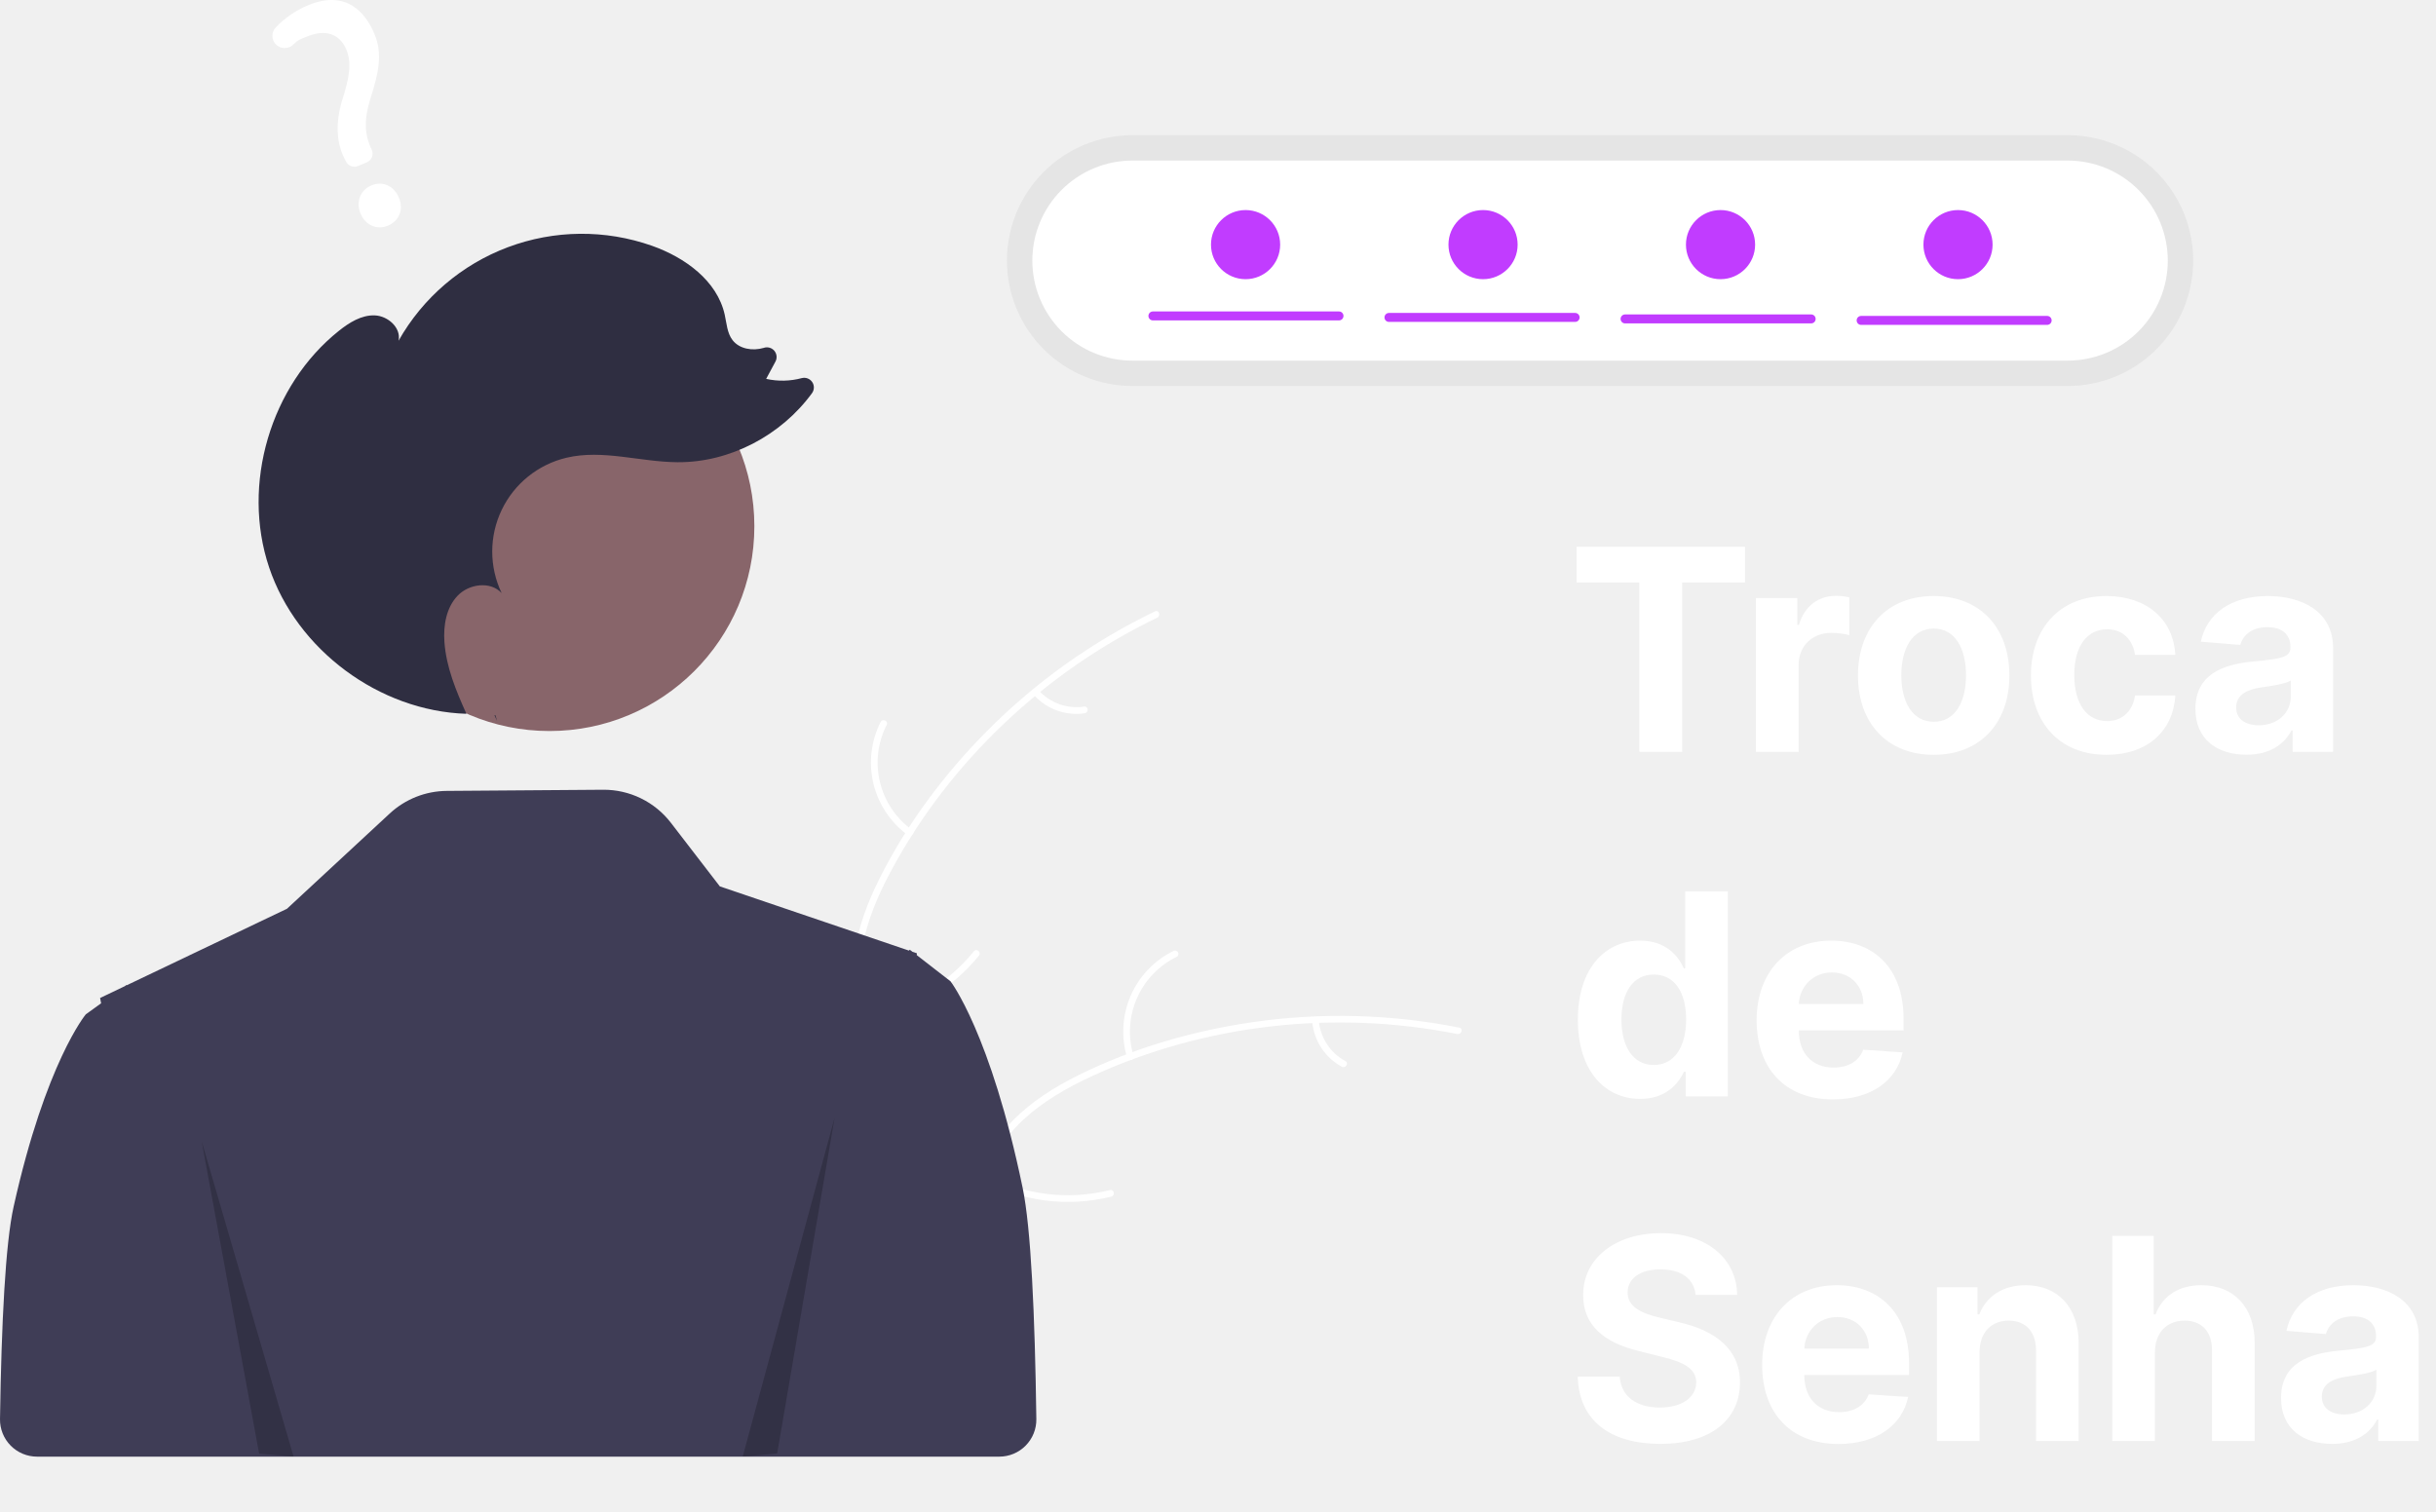
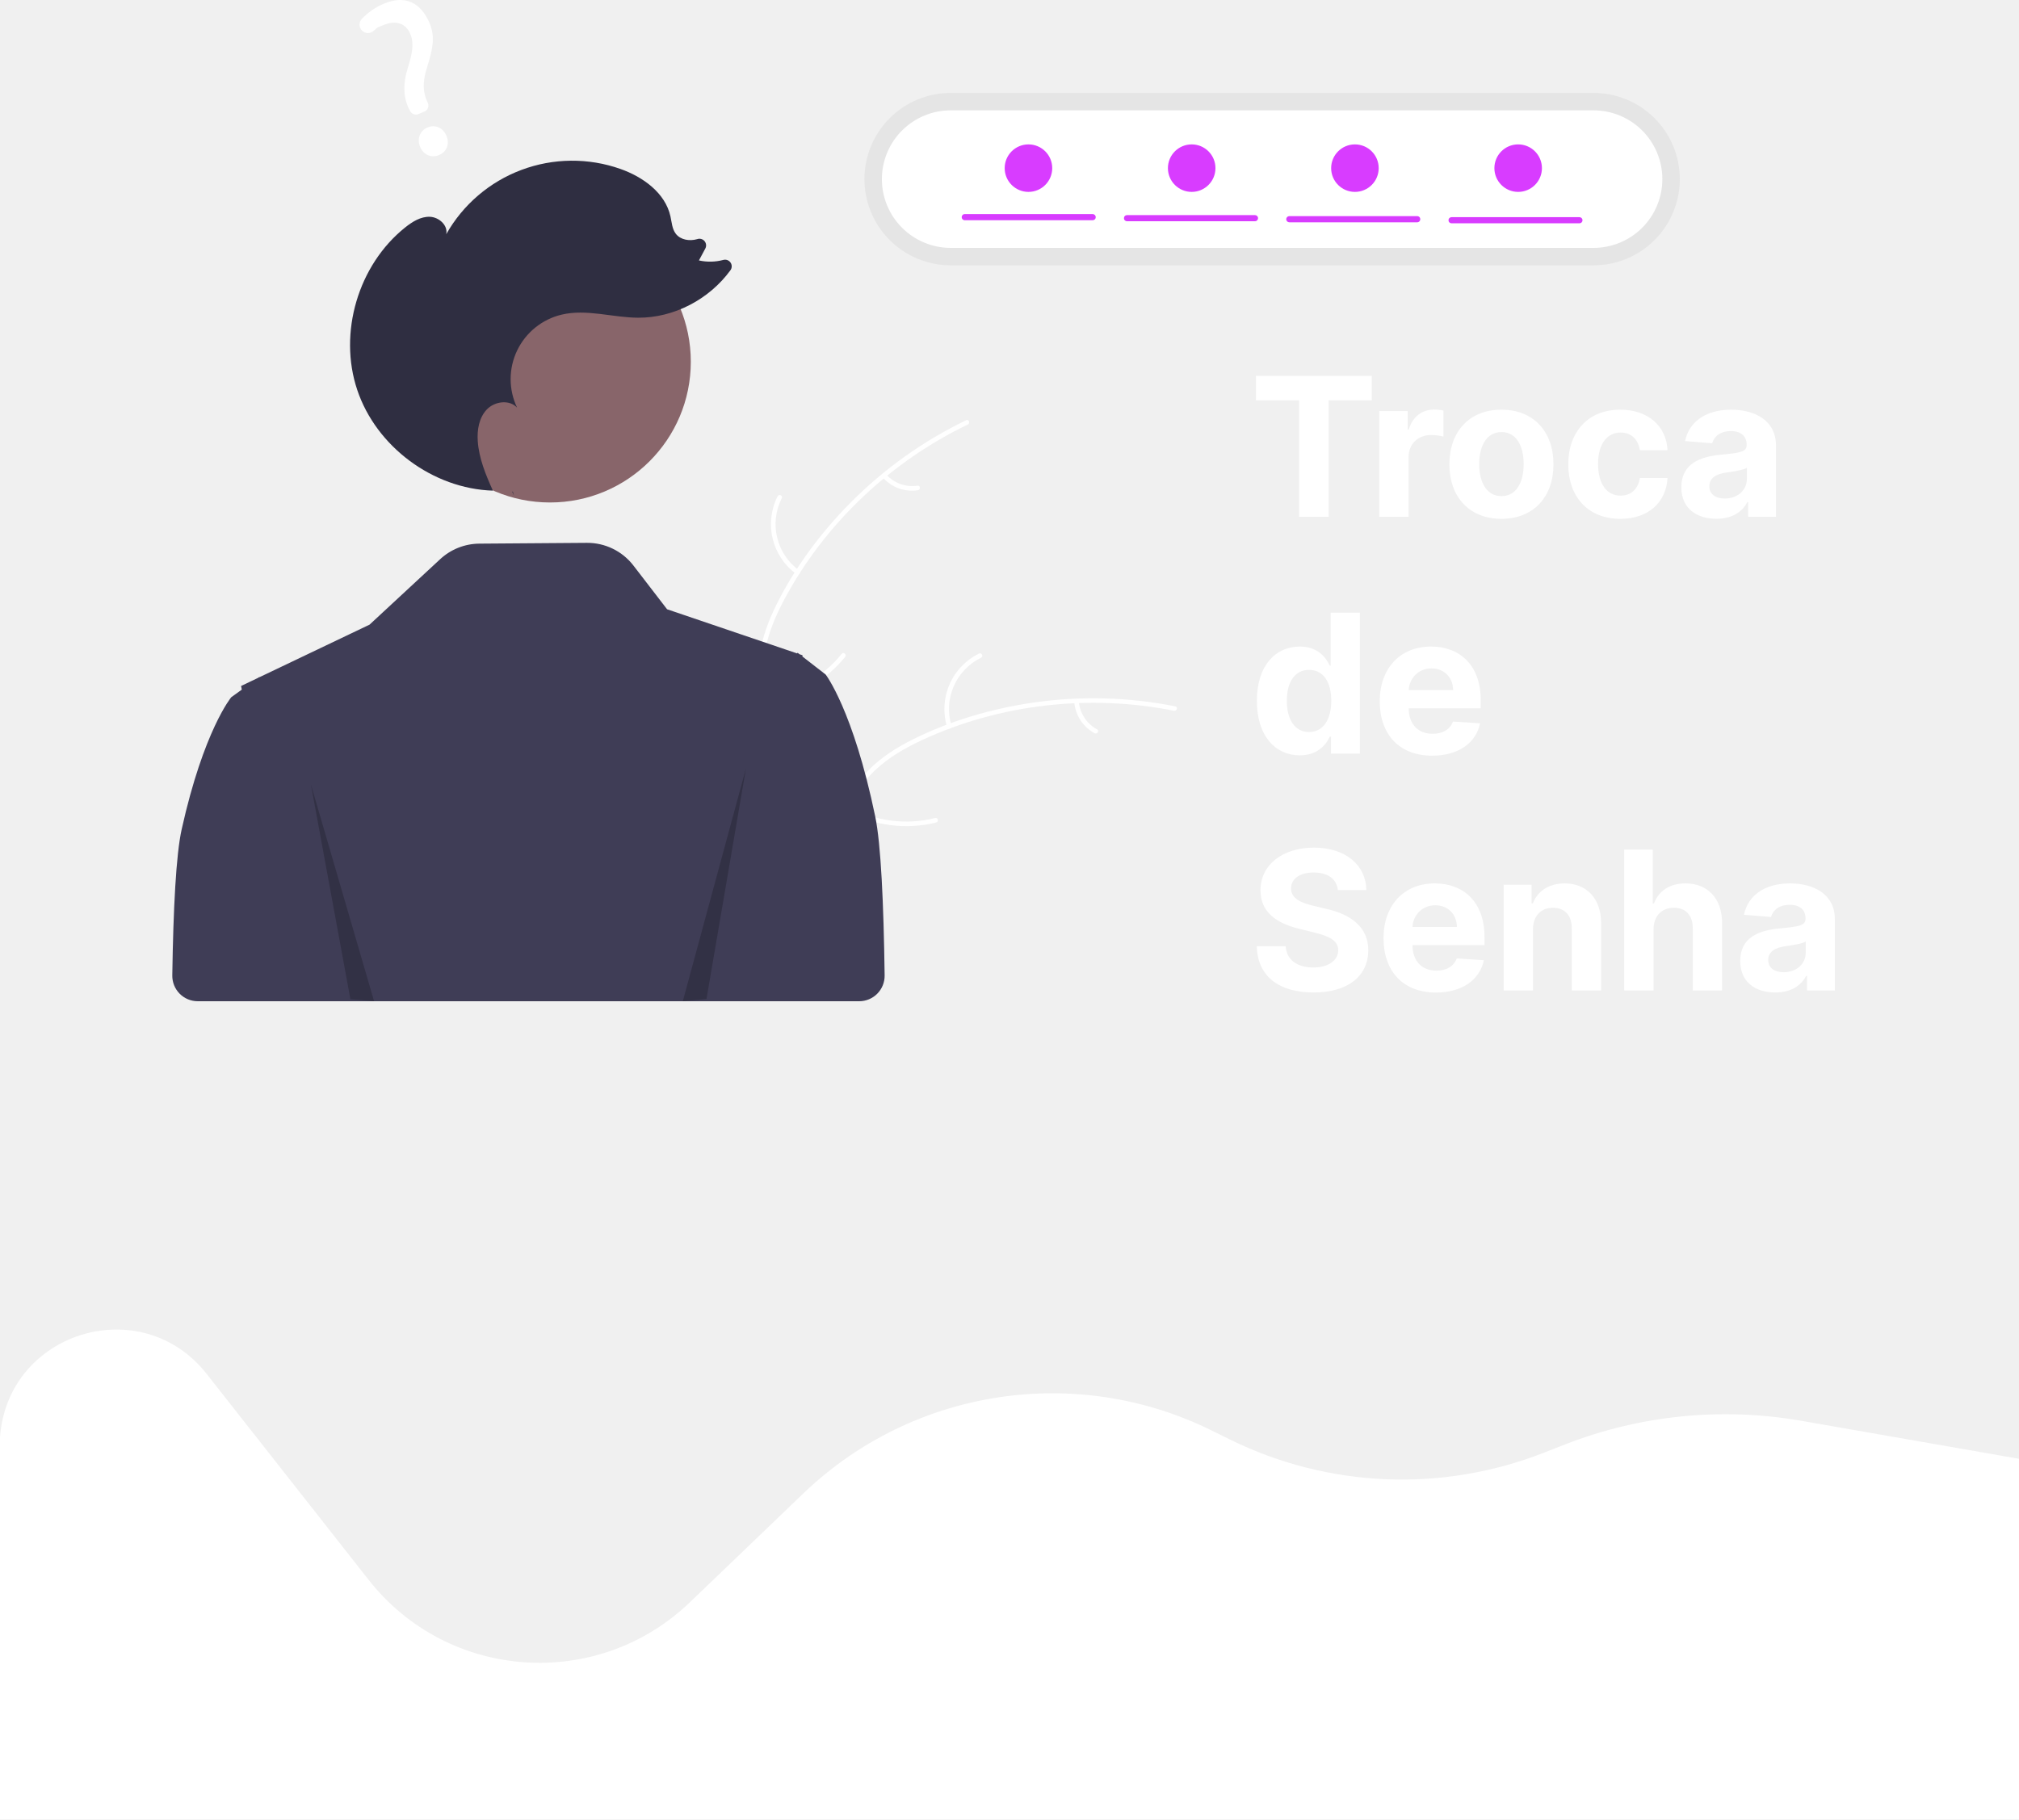
- <svg xmlns="http://www.w3.org/2000/svg" width="311" height="193" viewBox="0 0 311 193" fill="none">
-   <g clip-path="url(#clip0_227_73)">
-     <path d="M100.436 107.045C110.032 90.172 128.336 77.217 147.712 78.465C133.419 94.001 125.085 114.089 124.184 135.176C123.866 143.309 124.359 152.389 118.956 158.479C115.595 162.268 110.456 164.104 105.404 164.489C100.352 164.874 95.301 163.961 90.316 163.053L89.107 163.424C88.646 144.021 90.841 123.917 100.436 107.045Z" fill="#F0F0F0" />
-     <path d="M147.741 78.871C133.412 85.766 121.195 97.281 113.695 111.324C112.073 114.36 110.693 117.581 110.09 120.987C109.488 124.394 109.909 127.638 111.073 130.874C112.137 133.832 113.569 136.735 113.895 139.901C114.239 143.237 113.011 146.357 110.8 148.833C108.095 151.862 104.462 153.74 100.846 155.452C96.831 157.354 92.63 159.265 89.786 162.813C89.442 163.243 88.794 162.684 89.138 162.254C94.086 156.081 102.556 154.92 108.429 149.947C111.17 147.626 113.227 144.466 113.097 140.763C112.984 137.525 111.51 134.53 110.407 131.544C109.248 128.408 108.67 125.255 109.086 121.913C109.511 118.493 110.768 115.211 112.305 112.147C115.771 105.236 120.513 98.892 125.947 93.407C132.191 87.103 139.468 81.913 147.464 78.062C147.958 77.823 148.232 78.634 147.741 78.871Z" fill="white" />
-     <path d="M115.892 106.631C113.695 105.025 112.141 102.692 111.507 100.047C110.873 97.402 111.2 94.617 112.43 92.191C112.68 91.701 113.454 92.067 113.203 92.558C112.053 94.815 111.749 97.409 112.345 99.871C112.94 102.332 114.396 104.501 116.451 105.983C116.897 106.306 116.335 106.952 115.892 106.631Z" fill="white" />
-     <path d="M110.336 129.445C115.84 128.641 120.839 125.793 124.335 121.468C124.681 121.04 125.329 121.599 124.983 122.027C121.336 126.52 116.128 129.474 110.398 130.298C109.852 130.376 109.792 129.522 110.336 129.445V129.445Z" fill="white" />
-     <path d="M132.614 88.156C133.334 88.954 134.242 89.561 135.255 89.921C136.268 90.283 137.355 90.386 138.418 90.224C138.963 90.139 139.022 90.992 138.48 91.077C137.305 91.251 136.105 91.135 134.985 90.739C133.865 90.342 132.859 89.678 132.055 88.803C131.972 88.727 131.921 88.622 131.913 88.51C131.905 88.398 131.94 88.287 132.01 88.2C132.085 88.114 132.19 88.062 132.303 88.054C132.416 88.045 132.528 88.082 132.614 88.156Z" fill="white" />
-     <path d="M186.265 131.692C185.926 131.754 185.587 131.817 185.245 131.886C180.696 132.754 176.224 133.99 171.874 135.581C171.536 135.699 171.195 135.823 170.861 135.95C160.423 139.896 150.808 145.744 142.506 153.198C139.205 156.168 136.135 159.383 133.322 162.818C129.438 167.562 125.604 173.014 120.528 176.107C120.002 176.436 119.456 176.732 118.894 176.993L89.653 164.87C89.601 164.809 89.545 164.754 89.492 164.693L88.302 164.263C88.435 164.075 88.577 163.884 88.709 163.697C88.786 163.588 88.869 163.481 88.945 163.372C88.999 163.301 89.052 163.229 89.096 163.161C89.113 163.137 89.131 163.113 89.146 163.096C89.19 163.028 89.238 162.97 89.279 162.909C90.068 161.837 90.865 160.769 91.672 159.704C91.675 159.697 91.675 159.697 91.684 159.693C97.851 151.597 104.748 143.945 112.588 137.582C112.824 137.39 113.062 137.192 113.312 137.006C116.862 134.158 120.638 131.604 124.604 129.371C126.78 128.155 129.016 127.05 131.303 126.06C137.219 123.513 143.498 121.912 149.911 121.316C162.695 120.13 175.716 123.043 185.522 131.071C185.772 131.276 186.017 131.479 186.265 131.692Z" fill="#F0F0F0" />
-     <path d="M186.045 132.035C170.451 128.917 153.761 130.759 139.314 137.458C136.19 138.906 133.148 140.647 130.616 143.004C128.082 145.362 126.465 148.205 125.445 151.489C124.513 154.492 123.908 157.671 122.261 160.395C120.526 163.266 117.667 165.018 114.41 165.665C110.425 166.456 106.394 165.768 102.475 164.959C98.124 164.061 93.619 163.059 89.211 164.181C88.677 164.317 88.497 163.48 89.03 163.345C96.7 161.393 104.161 165.563 111.846 165.127C115.432 164.923 118.978 163.638 121.105 160.604C122.965 157.95 123.592 154.672 124.51 151.623C125.473 148.423 126.911 145.558 129.256 143.138C131.655 140.664 134.636 138.8 137.708 137.279C144.638 133.846 152.247 131.635 159.888 130.526C168.671 129.25 177.608 129.486 186.311 131.222C186.85 131.33 186.58 132.142 186.045 132.035V132.035Z" fill="white" />
-     <path d="M143.895 135.033C143.108 132.429 143.272 129.63 144.359 127.137C145.446 124.643 147.385 122.617 149.828 121.42C150.323 121.179 150.72 121.937 150.225 122.178C147.947 123.289 146.142 125.176 145.134 127.5C144.127 129.825 143.984 132.432 144.731 134.852C144.893 135.378 144.055 135.556 143.895 135.033Z" fill="white" />
-     <path d="M125.717 149.905C130.596 152.575 136.303 153.31 141.699 151.961C142.234 151.827 142.414 152.663 141.88 152.797C136.262 154.19 130.324 153.414 125.253 150.624C124.77 150.357 125.237 149.64 125.717 149.905Z" fill="white" />
-     <path d="M168.375 130.345C168.469 131.416 168.828 132.446 169.42 133.344C170.011 134.242 170.816 134.979 171.763 135.489C172.249 135.749 171.782 136.466 171.299 136.208C170.256 135.64 169.367 134.825 168.712 133.834C168.056 132.844 167.653 131.708 167.538 130.525C167.518 130.415 167.541 130.301 167.602 130.206C167.662 130.112 167.757 130.044 167.866 130.017C167.977 129.994 168.093 130.015 168.188 130.076C168.283 130.138 168.35 130.234 168.375 130.345Z" fill="white" />
-     <path d="M130.563 151.693C126.468 131.901 121.35 125.302 121.35 125.302L119.394 123.786L117.042 121.961L117.054 121.726L116.496 121.536L116.365 121.435L116.15 121.27L116.116 121.307L116.043 121.382L105.401 117.767L91.901 113.183L85.649 105.06C84.631 103.737 83.32 102.668 81.819 101.937C80.318 101.205 78.668 100.831 76.999 100.843L57.033 100.991C54.333 101.011 51.739 102.039 49.76 103.874L36.636 116.042L16.188 125.804L16.153 125.769L15.939 125.923L12.779 127.433L12.91 128.111L10.954 129.522C10.954 129.522 5.835 135.661 1.74 154.077C0.698 158.763 0.186 168.815 0.001 181.202C-0.009 181.828 0.107 182.451 0.34 183.032C0.574 183.614 0.92 184.143 1.36 184.59C1.8 185.036 2.325 185.391 2.903 185.633C3.481 185.875 4.102 186 4.729 186H113.948V186H127.58C128.206 186 128.827 185.875 129.405 185.633C129.982 185.391 130.507 185.037 130.946 184.591C131.386 184.145 131.733 183.617 131.967 183.036C132.201 182.455 132.317 181.833 132.308 181.207C132.127 167.728 131.615 156.774 130.563 151.693Z" fill="#3F3D56" />
-     <path d="M144.577 17.26C140.328 17.26 136.252 18.947 133.248 21.951C130.243 24.954 128.555 29.028 128.555 33.275C128.555 37.523 130.243 41.596 133.248 44.599C136.252 47.603 140.328 49.29 144.577 49.29H263.978C268.227 49.29 272.303 47.603 275.307 44.599C278.312 41.596 280 37.523 280 33.275C280 29.028 278.312 24.954 275.307 21.951C272.303 18.947 268.227 17.26 263.978 17.26H144.577Z" fill="#E5E5E5" />
-     <path d="M144.577 20.501C141.187 20.501 137.937 21.847 135.54 24.243C133.144 26.638 131.797 29.887 131.797 33.275C131.797 36.663 133.144 39.912 135.54 42.308C137.937 44.703 141.187 46.049 144.577 46.049H263.978C267.367 46.049 270.618 44.703 273.014 42.308C275.411 39.912 276.757 36.663 276.757 33.275C276.757 29.887 275.411 26.638 273.014 24.243C270.618 21.847 267.367 20.501 263.978 20.501H144.577Z" fill="white" />
-     <path d="M70.151 93.345C84.597 93.345 96.308 81.639 96.308 67.199C96.308 52.759 84.597 41.053 70.151 41.053C55.705 41.053 43.994 52.759 43.994 67.199C43.994 81.639 55.705 93.345 70.151 93.345Z" fill="#88656A" />
-     <path d="M63.46 92.065C63.348 91.819 63.237 91.572 63.125 91.325C63.168 91.326 63.211 91.332 63.254 91.333L63.46 92.065Z" fill="#2F2E41" />
-     <path d="M43.267 42.242C44.59 41.188 46.136 40.217 47.828 40.272C49.519 40.326 51.234 41.853 50.884 43.508C53.99 38.009 58.936 33.78 64.851 31.563C70.766 29.346 77.274 29.282 83.232 31.383C87.436 32.866 91.558 35.832 92.524 40.182C92.772 41.299 92.825 42.523 93.523 43.43C94.402 44.573 96.085 44.832 97.471 44.43C97.484 44.426 97.498 44.422 97.512 44.417C97.746 44.338 97.999 44.33 98.237 44.395C98.476 44.46 98.689 44.595 98.85 44.783C99.011 44.971 99.112 45.203 99.139 45.449C99.167 45.694 99.12 45.943 99.005 46.161L97.816 48.379C99.315 48.713 100.873 48.68 102.357 48.282C102.604 48.218 102.864 48.231 103.103 48.32C103.341 48.409 103.547 48.57 103.69 48.781C103.834 48.991 103.909 49.241 103.905 49.495C103.901 49.75 103.818 49.997 103.668 50.203C99.746 55.586 93.194 59.062 86.507 59.021C81.754 58.992 76.952 57.355 72.327 58.447C70.538 58.87 68.866 59.687 67.434 60.84C66.002 61.993 64.846 63.452 64.052 65.109C63.257 66.766 62.844 68.581 62.842 70.418C62.841 72.256 63.251 74.071 64.043 75.73C62.622 74.176 59.875 74.544 58.422 76.067C56.968 77.591 56.592 79.864 56.738 81.964C56.962 85.176 58.221 88.202 59.548 91.147C48.421 90.797 37.897 82.995 34.355 72.443C30.797 61.846 34.525 49.213 43.267 42.242Z" fill="#2F2E41" />
-     <path opacity="0.2" d="M25.745 145.717L33.082 185.617L37.484 186L25.745 145.717Z" fill="black" />
-     <path opacity="0.2" d="M106.558 142.708L99.222 185.588L94.82 186L106.558 142.708Z" fill="black" />
-     <path d="M49.524 28.814C48.117 29.401 46.65 28.758 46.034 27.285C45.409 25.788 45.993 24.27 47.422 23.673C48.851 23.076 50.293 23.722 50.928 25.242C51.554 26.739 50.976 28.208 49.524 28.814ZM46.83 20.728L45.711 21.195C45.432 21.31 45.119 21.317 44.835 21.213C44.552 21.109 44.317 20.902 44.179 20.633L44.123 20.525C42.92 18.356 42.782 15.719 43.716 12.693C44.581 9.978 44.94 8.068 44.218 6.338C43.382 4.338 41.598 3.712 39.323 4.619C38.441 4.988 38.16 4.982 37.466 5.67C37.315 5.822 37.135 5.942 36.936 6.022C36.738 6.103 36.525 6.143 36.311 6.139C36.105 6.137 35.9 6.093 35.711 6.01C35.521 5.927 35.35 5.806 35.208 5.656C34.935 5.366 34.782 4.983 34.78 4.584C34.778 4.186 34.927 3.802 35.197 3.509C36.365 2.288 37.772 1.321 39.332 0.671C44.22 -1.369 46.681 1.643 47.807 4.339C48.908 6.975 48.289 9.422 47.293 12.59C46.459 15.223 46.508 17.173 47.455 19.113C47.524 19.259 47.562 19.418 47.567 19.58C47.573 19.742 47.545 19.903 47.487 20.054C47.428 20.205 47.34 20.342 47.227 20.458C47.114 20.574 46.979 20.666 46.83 20.728L46.83 20.728Z" fill="white" />
-     <path d="M170.951 40.913H147.195C147.119 40.914 147.044 40.899 146.974 40.871C146.904 40.842 146.841 40.8 146.787 40.747C146.734 40.694 146.691 40.631 146.662 40.561C146.633 40.491 146.618 40.417 146.618 40.341C146.618 40.266 146.633 40.191 146.662 40.121C146.691 40.052 146.734 39.989 146.787 39.935C146.841 39.882 146.904 39.84 146.974 39.812C147.044 39.783 147.119 39.769 147.195 39.769H170.951C171.102 39.77 171.247 39.831 171.353 39.938C171.46 40.045 171.519 40.19 171.519 40.341C171.519 40.492 171.46 40.637 171.353 40.744C171.247 40.852 171.102 40.912 170.951 40.913Z" fill="#C13CFF" />
-     <path d="M201.087 41.104H177.331C177.256 41.104 177.181 41.09 177.111 41.062C177.041 41.033 176.977 40.991 176.924 40.938C176.87 40.885 176.828 40.821 176.799 40.752C176.77 40.682 176.755 40.607 176.755 40.532C176.755 40.456 176.77 40.382 176.799 40.312C176.828 40.242 176.87 40.179 176.924 40.126C176.977 40.073 177.041 40.031 177.111 40.002C177.181 39.974 177.256 39.959 177.331 39.96H201.087C201.163 39.959 201.238 39.974 201.308 40.002C201.378 40.031 201.441 40.073 201.495 40.126C201.548 40.179 201.591 40.242 201.62 40.312C201.649 40.382 201.664 40.456 201.664 40.532C201.664 40.607 201.649 40.682 201.62 40.752C201.591 40.821 201.548 40.885 201.495 40.938C201.441 40.991 201.378 41.033 201.308 41.062C201.238 41.09 201.163 41.104 201.087 41.104Z" fill="#C13CFF" />
-     <path d="M231.224 41.295H207.467C207.316 41.294 207.172 41.233 207.065 41.126C206.959 41.019 206.899 40.874 206.899 40.723C206.899 40.572 206.959 40.427 207.065 40.319C207.172 40.212 207.316 40.152 207.467 40.151H231.224C231.299 40.15 231.374 40.164 231.444 40.193C231.514 40.221 231.577 40.264 231.631 40.317C231.685 40.37 231.727 40.433 231.756 40.503C231.785 40.572 231.8 40.647 231.8 40.723C231.8 40.798 231.785 40.873 231.756 40.942C231.727 41.012 231.685 41.075 231.631 41.128C231.577 41.182 231.514 41.224 231.444 41.252C231.374 41.281 231.299 41.295 231.224 41.295H231.224Z" fill="#C13CFF" />
-     <path d="M261.36 41.485H237.604C237.453 41.484 237.308 41.423 237.202 41.316C237.095 41.209 237.036 41.064 237.036 40.913C237.036 40.762 237.095 40.617 237.202 40.51C237.308 40.403 237.453 40.342 237.604 40.341H261.36C261.511 40.342 261.656 40.403 261.762 40.51C261.869 40.617 261.929 40.762 261.929 40.913C261.929 41.064 261.869 41.209 261.762 41.316C261.656 41.423 261.511 41.484 261.36 41.485Z" fill="#C13CFF" />
-     <path d="M159.021 35.649C161.459 35.649 163.436 33.673 163.436 31.236C163.436 28.799 161.459 26.823 159.021 26.823C156.582 26.823 154.605 28.799 154.605 31.236C154.605 33.673 156.582 35.649 159.021 35.649Z" fill="#C13CFF" />
-     <path d="M189.339 35.649C191.777 35.649 193.754 33.673 193.754 31.236C193.754 28.799 191.777 26.823 189.339 26.823C186.9 26.823 184.924 28.799 184.924 31.236C184.924 33.673 186.9 35.649 189.339 35.649Z" fill="#C13CFF" />
-     <path d="M219.657 35.649C222.096 35.649 224.073 33.673 224.073 31.236C224.073 28.799 222.096 26.823 219.657 26.823C217.219 26.823 215.242 28.799 215.242 31.236C215.242 33.673 217.219 35.649 219.657 35.649Z" fill="#C13CFF" />
-     <path d="M249.976 35.649C252.414 35.649 254.391 33.673 254.391 31.236C254.391 28.799 252.414 26.823 249.976 26.823C247.537 26.823 245.561 28.799 245.561 31.236C245.561 33.673 247.537 35.649 249.976 35.649Z" fill="#C13CFF" />
+ <svg xmlns="http://www.w3.org/2000/svg" width="375" height="338" viewBox="0 0 375 338" fill="none">
+   <path d="M0 267V267C1.414 247.379 26.235 239.777 38.395 255.241L68.471 293.49C83.216 312.242 110.922 314.178 128.133 297.66L149.2 277.44C169.488 257.968 199.796 253.285 225.016 265.724L228.425 267.406C246.629 276.385 267.77 277.29 286.675 269.9L290.657 268.343C304.618 262.886 319.808 261.363 334.574 263.942L375 271V338H0V267Z" fill="white" />
+   <g clip-path="url(#clip0_244_98)">
+     <path d="M132.436 107.045C142.032 90.172 160.336 77.217 179.712 78.465C165.419 94.001 157.085 114.089 156.184 135.176C155.866 143.309 156.359 152.389 150.956 158.479C147.595 162.268 142.456 164.104 137.404 164.489C132.352 164.874 127.301 163.961 122.316 163.053L121.107 163.424C120.646 144.021 122.84 123.917 132.436 107.045Z" fill="#F0F0F0" />
+     <path d="M179.741 78.871C165.412 85.766 153.195 97.281 145.695 111.324C144.073 114.36 142.693 117.581 142.09 120.987C141.488 124.394 141.909 127.638 143.073 130.874C144.137 133.832 145.569 136.735 145.895 139.901C146.239 143.237 145.011 146.357 142.8 148.833C140.095 151.862 136.462 153.74 132.846 155.452C128.831 157.354 124.63 159.265 121.786 162.813C121.442 163.243 120.794 162.684 121.138 162.254C126.086 156.081 134.556 154.92 140.429 149.947C143.17 147.626 145.227 144.466 145.097 140.763C144.984 137.525 143.51 134.53 142.407 131.544C141.248 128.408 140.67 125.255 141.086 121.913C141.511 118.493 142.768 115.211 144.305 112.147C147.771 105.236 152.513 98.892 157.947 93.407C164.191 87.103 171.468 81.913 179.464 78.062C179.958 77.823 180.232 78.634 179.741 78.871V78.871Z" fill="white" />
+     <path d="M147.892 106.631C145.695 105.025 144.141 102.692 143.507 100.047C142.873 97.402 143.2 94.617 144.43 92.191C144.68 91.701 145.454 92.067 145.203 92.558C144.053 94.815 143.749 97.409 144.345 99.871C144.94 102.332 146.396 104.501 148.451 105.983C148.897 106.306 148.335 106.952 147.892 106.631V106.631Z" fill="white" />
+     <path d="M142.336 129.445C147.84 128.641 152.839 125.793 156.335 121.468C156.681 121.04 157.329 121.599 156.983 122.027C153.336 126.52 148.128 129.474 142.398 130.298C141.852 130.376 141.792 129.522 142.336 129.445V129.445Z" fill="white" />
+     <path d="M164.614 88.156C165.334 88.954 166.242 89.561 167.255 89.921C168.268 90.283 169.355 90.386 170.418 90.224C170.963 90.139 171.022 90.992 170.48 91.077C169.305 91.251 168.105 91.135 166.985 90.739C165.865 90.342 164.859 89.678 164.055 88.803C163.972 88.727 163.921 88.622 163.913 88.51C163.905 88.398 163.94 88.287 164.01 88.2C164.085 88.114 164.19 88.062 164.303 88.054C164.416 88.045 164.528 88.082 164.614 88.156Z" fill="white" />
+     <path d="M218.265 131.692C217.926 131.754 217.587 131.817 217.245 131.886C212.696 132.754 208.224 133.99 203.874 135.581C203.536 135.699 203.195 135.823 202.861 135.95C192.423 139.896 182.808 145.744 174.506 153.198C171.205 156.168 168.135 159.383 165.322 162.818C161.438 167.562 157.604 173.014 152.528 176.107C152.002 176.436 151.456 176.732 150.894 176.993L121.653 164.87C121.601 164.809 121.545 164.754 121.492 164.693L120.302 164.263C120.435 164.075 120.577 163.884 120.709 163.697C120.786 163.588 120.869 163.481 120.945 163.372C120.999 163.301 121.052 163.229 121.096 163.161C121.113 163.137 121.131 163.113 121.146 163.096C121.19 163.028 121.238 162.97 121.279 162.909C122.068 161.837 122.865 160.769 123.672 159.704C123.675 159.697 123.675 159.697 123.684 159.693C129.851 151.597 136.748 143.945 144.588 137.582C144.824 137.39 145.062 137.192 145.312 137.006C148.862 134.158 152.638 131.604 156.604 129.371C158.78 128.155 161.016 127.05 163.303 126.06C169.219 123.513 175.498 121.912 181.911 121.316C194.695 120.13 207.716 123.043 217.522 131.071C217.772 131.276 218.017 131.479 218.265 131.692Z" fill="#F0F0F0" />
+     <path d="M218.045 132.035C202.451 128.917 185.761 130.759 171.314 137.458C168.19 138.906 165.148 140.647 162.616 143.004C160.082 145.362 158.465 148.205 157.445 151.489C156.513 154.492 155.908 157.671 154.261 160.395C152.526 163.266 149.667 165.018 146.41 165.665C142.425 166.456 138.394 165.768 134.475 164.959C130.124 164.061 125.619 163.059 121.211 164.181C120.677 164.317 120.497 163.48 121.03 163.345C128.699 161.393 136.161 165.563 143.846 165.127C147.432 164.923 150.978 163.638 153.105 160.604C154.965 157.95 155.592 154.672 156.51 151.623C157.473 148.423 158.911 145.558 161.256 143.138C163.655 140.664 166.636 138.8 169.708 137.279C176.638 133.846 184.247 131.635 191.888 130.526C200.671 129.25 209.608 129.486 218.311 131.222C218.85 131.33 218.58 132.142 218.045 132.035V132.035Z" fill="white" />
+     <path d="M175.895 135.033C175.108 132.429 175.272 129.63 176.359 127.137C177.446 124.643 179.385 122.617 181.828 121.42C182.323 121.179 182.72 121.937 182.225 122.178C179.947 123.289 178.142 125.176 177.134 127.5C176.127 129.825 175.984 132.432 176.731 134.852C176.893 135.378 176.055 135.556 175.895 135.033Z" fill="white" />
+     <path d="M157.717 149.905C162.596 152.575 168.303 153.31 173.699 151.961C174.234 151.827 174.414 152.663 173.88 152.797C168.262 154.19 162.324 153.414 157.253 150.624C156.77 150.357 157.237 149.64 157.717 149.905V149.905Z" fill="white" />
+     <path d="M200.375 130.345C200.469 131.416 200.828 132.446 201.42 133.344C202.011 134.242 202.816 134.979 203.763 135.489C204.249 135.749 203.782 136.466 203.299 136.208C202.256 135.64 201.367 134.825 200.712 133.834C200.056 132.844 199.653 131.708 199.538 130.525C199.518 130.415 199.541 130.301 199.602 130.206C199.662 130.112 199.757 130.044 199.866 130.017C199.977 129.994 200.093 130.015 200.188 130.076C200.283 130.138 200.35 130.234 200.375 130.345V130.345Z" fill="white" />
+     <path d="M162.563 151.693C158.468 131.901 153.35 125.302 153.35 125.302L151.394 123.786L149.042 121.961L149.054 121.726L148.496 121.536L148.365 121.435L148.15 121.27L148.116 121.307L148.043 121.382L137.401 117.767L123.901 113.183L117.649 105.06C116.631 103.737 115.32 102.668 113.819 101.937C112.318 101.205 110.669 100.831 108.999 100.843L89.033 100.991C86.333 101.011 83.739 102.039 81.76 103.874L68.636 116.042L48.188 125.804L48.153 125.769L47.939 125.923L44.779 127.433L44.91 128.111L42.954 129.522C42.954 129.522 37.835 135.661 33.74 154.077C32.699 158.763 32.186 168.815 32.001 181.202C31.991 181.828 32.107 182.451 32.34 183.032C32.574 183.614 32.92 184.143 33.36 184.59C33.8 185.036 34.325 185.391 34.903 185.633C35.481 185.875 36.102 186 36.729 186H145.948V186H159.58C160.206 186 160.827 185.875 161.405 185.633C161.982 185.391 162.507 185.037 162.946 184.591C163.386 184.145 163.733 183.617 163.967 183.036C164.201 182.455 164.317 181.833 164.308 181.207C164.127 167.728 163.615 156.774 162.563 151.693Z" fill="#3F3D56" />
+     <path d="M176.577 17.26C172.328 17.26 168.252 18.947 165.248 21.951C162.243 24.954 160.555 29.028 160.555 33.275C160.555 37.523 162.243 41.596 165.248 44.599C168.252 47.603 172.328 49.29 176.577 49.29H295.978C300.227 49.29 304.303 47.603 307.307 44.599C310.312 41.596 312 37.523 312 33.275C312 29.028 310.312 24.954 307.307 21.951C304.303 18.947 300.227 17.26 295.978 17.26H176.577Z" fill="#E5E5E5" />
+     <path d="M176.577 20.501C173.187 20.501 169.937 21.847 167.54 24.243C165.144 26.638 163.797 29.887 163.797 33.275C163.797 36.663 165.144 39.912 167.54 42.308C169.937 44.703 173.187 46.049 176.577 46.049H295.978C299.367 46.049 302.618 44.703 305.014 42.308C307.411 39.912 308.757 36.663 308.757 33.275C308.757 29.887 307.411 26.638 305.014 24.243C302.618 21.847 299.367 20.501 295.978 20.501H176.577Z" fill="white" />
+     <path d="M102.151 93.345C116.598 93.345 128.308 81.639 128.308 67.199C128.308 52.759 116.598 41.053 102.151 41.053C87.705 41.053 75.994 52.759 75.994 67.199C75.994 81.639 87.705 93.345 102.151 93.345Z" fill="#88656A" />
+     <path d="M95.46 92.065C95.348 91.819 95.237 91.572 95.125 91.325C95.168 91.326 95.211 91.332 95.254 91.333L95.46 92.065Z" fill="#2F2E41" />
+     <path d="M75.267 42.242C76.59 41.188 78.136 40.217 79.828 40.272C81.519 40.326 83.234 41.853 82.884 43.508C85.99 38.009 90.936 33.78 96.851 31.563C102.766 29.346 109.274 29.282 115.232 31.383C119.436 32.866 123.558 35.832 124.524 40.182C124.772 41.299 124.825 42.523 125.523 43.43C126.402 44.573 128.085 44.832 129.47 44.43C129.484 44.426 129.498 44.422 129.512 44.417C129.746 44.338 129.999 44.33 130.237 44.395C130.476 44.46 130.689 44.595 130.85 44.783C131.011 44.971 131.112 45.203 131.14 45.449C131.167 45.694 131.12 45.943 131.005 46.161L129.816 48.379C131.315 48.713 132.873 48.68 134.357 48.282C134.604 48.218 134.864 48.231 135.103 48.32C135.341 48.409 135.547 48.57 135.69 48.781C135.834 48.991 135.909 49.241 135.905 49.495C135.901 49.75 135.818 49.997 135.668 50.203C131.746 55.586 125.193 59.062 118.507 59.021C113.754 58.992 108.952 57.355 104.327 58.447C102.538 58.87 100.866 59.687 99.434 60.84C98.002 61.993 96.846 63.452 96.052 65.109C95.257 66.766 94.844 68.581 94.842 70.418C94.841 72.256 95.251 74.071 96.043 75.73C94.622 74.176 91.875 74.544 90.421 76.067C88.968 77.591 88.592 79.864 88.738 81.964C88.962 85.176 90.221 88.202 91.548 91.147C80.421 90.797 69.897 82.995 66.355 72.443C62.797 61.846 66.525 49.213 75.267 42.242Z" fill="#2F2E41" />
+     <path opacity="0.2" d="M57.745 145.717L65.082 185.617L69.484 186L57.745 145.717Z" fill="black" />
+     <path opacity="0.2" d="M138.558 142.708L131.222 185.588L126.82 186L138.558 142.708Z" fill="black" />
+     <path d="M81.524 28.814C80.118 29.401 78.65 28.758 78.034 27.285C77.409 25.788 77.993 24.27 79.422 23.673C80.851 23.076 82.293 23.722 82.928 25.242C83.554 26.739 82.976 28.208 81.524 28.814ZM78.83 20.728L77.711 21.195C77.432 21.31 77.119 21.317 76.835 21.213C76.552 21.109 76.317 20.902 76.179 20.633L76.123 20.525C74.92 18.356 74.782 15.719 75.716 12.693C76.581 9.978 76.94 8.068 76.218 6.338C75.382 4.338 73.598 3.712 71.323 4.619C70.441 4.988 70.16 4.982 69.466 5.67C69.314 5.822 69.135 5.942 68.936 6.022C68.738 6.103 68.525 6.143 68.311 6.139C68.105 6.137 67.9 6.093 67.711 6.01C67.521 5.927 67.35 5.806 67.208 5.656C66.935 5.366 66.782 4.983 66.78 4.584C66.778 4.186 66.927 3.802 67.198 3.509C68.365 2.288 69.772 1.321 71.332 0.671C76.22 -1.369 78.681 1.643 79.807 4.339C80.908 6.975 80.289 9.422 79.293 12.59C78.459 15.223 78.508 17.173 79.455 19.113C79.524 19.259 79.562 19.418 79.567 19.58C79.573 19.742 79.545 19.903 79.487 20.054C79.428 20.205 79.34 20.342 79.227 20.458C79.114 20.574 78.979 20.666 78.83 20.728L78.83 20.728Z" fill="white" />
+     <path d="M202.951 40.913H179.195C179.119 40.914 179.044 40.899 178.974 40.871C178.904 40.842 178.841 40.8 178.787 40.747C178.734 40.694 178.691 40.631 178.662 40.561C178.633 40.491 178.618 40.417 178.618 40.341C178.618 40.266 178.633 40.191 178.662 40.121C178.691 40.052 178.734 39.989 178.787 39.935C178.841 39.882 178.904 39.84 178.974 39.812C179.044 39.783 179.119 39.769 179.195 39.769H202.951C203.102 39.77 203.247 39.831 203.353 39.938C203.46 40.045 203.519 40.19 203.519 40.341C203.519 40.492 203.46 40.637 203.353 40.744C203.247 40.852 203.102 40.912 202.951 40.913Z" fill="#D83CFF" />
+     <path d="M233.087 41.104H209.331C209.256 41.104 209.181 41.09 209.111 41.062C209.041 41.033 208.977 40.991 208.924 40.938C208.87 40.885 208.828 40.821 208.799 40.752C208.77 40.682 208.755 40.607 208.755 40.532C208.755 40.456 208.77 40.382 208.799 40.312C208.828 40.242 208.87 40.179 208.924 40.126C208.977 40.073 209.041 40.031 209.111 40.002C209.181 39.974 209.256 39.959 209.331 39.96H233.087C233.163 39.959 233.238 39.974 233.308 40.002C233.378 40.031 233.441 40.073 233.495 40.126C233.548 40.179 233.591 40.242 233.62 40.312C233.649 40.382 233.664 40.456 233.664 40.532C233.664 40.607 233.649 40.682 233.62 40.752C233.591 40.821 233.548 40.885 233.495 40.938C233.441 40.991 233.378 41.033 233.308 41.062C233.238 41.09 233.163 41.104 233.087 41.104V41.104Z" fill="#D83CFF" />
+     <path d="M263.224 41.295H239.467C239.316 41.294 239.172 41.233 239.065 41.126C238.959 41.019 238.899 40.874 238.899 40.723C238.899 40.572 238.959 40.427 239.065 40.319C239.172 40.212 239.316 40.152 239.467 40.151H263.224C263.299 40.15 263.374 40.164 263.444 40.193C263.514 40.221 263.577 40.264 263.631 40.317C263.685 40.37 263.727 40.433 263.756 40.503C263.785 40.572 263.8 40.647 263.8 40.723C263.8 40.798 263.785 40.873 263.756 40.942C263.727 41.012 263.685 41.075 263.631 41.128C263.577 41.182 263.514 41.224 263.444 41.252C263.374 41.281 263.299 41.295 263.224 41.295H263.224Z" fill="#D83CFF" />
+     <path d="M293.36 41.485H269.604C269.453 41.484 269.308 41.423 269.202 41.316C269.095 41.209 269.036 41.064 269.036 40.913C269.036 40.762 269.095 40.617 269.202 40.51C269.308 40.403 269.453 40.342 269.604 40.341H293.36C293.511 40.342 293.656 40.403 293.762 40.51C293.869 40.617 293.929 40.762 293.929 40.913C293.929 41.064 293.869 41.209 293.762 41.316C293.656 41.423 293.511 41.484 293.36 41.485Z" fill="#D83CFF" />
+     <path d="M191.021 35.649C193.459 35.649 195.436 33.673 195.436 31.236C195.436 28.799 193.459 26.823 191.021 26.823C188.582 26.823 186.605 28.799 186.605 31.236C186.605 33.673 188.582 35.649 191.021 35.649Z" fill="#D83CFF" />
+     <path d="M221.339 35.649C223.777 35.649 225.754 33.673 225.754 31.236C225.754 28.799 223.777 26.823 221.339 26.823C218.9 26.823 216.924 28.799 216.924 31.236C216.924 33.673 218.9 35.649 221.339 35.649Z" fill="#D83CFF" />
+     <path d="M251.657 35.649C254.096 35.649 256.073 33.673 256.073 31.236C256.073 28.799 254.096 26.823 251.657 26.823C249.219 26.823 247.242 28.799 247.242 31.236C247.242 33.673 249.219 35.649 251.657 35.649Z" fill="#D83CFF" />
+     <path d="M281.976 35.649C284.414 35.649 286.391 33.673 286.391 31.236C286.391 28.799 284.414 26.823 281.976 26.823C279.537 26.823 277.561 28.799 277.561 31.236C277.561 33.673 279.537 35.649 281.976 35.649Z" fill="#D83CFF" />
  </g>
-   <path d="M201.278 74.382H209.294V96H214.766V74.382H222.781V69.818H201.278V74.382ZM224.181 96H229.627V84.891C229.627 82.474 231.391 80.812 233.795 80.812C234.549 80.812 235.585 80.94 236.096 81.106V76.274C235.61 76.159 234.933 76.082 234.383 76.082C232.184 76.082 230.381 77.361 229.665 79.79H229.461V76.364H224.181V96ZM246.87 96.383C252.827 96.383 256.534 92.305 256.534 86.258C256.534 80.173 252.827 76.108 246.87 76.108C240.912 76.108 237.205 80.173 237.205 86.258C237.205 92.305 240.912 96.383 246.87 96.383ZM246.895 92.165C244.147 92.165 242.74 89.646 242.74 86.22C242.74 82.794 244.147 80.263 246.895 80.263C249.593 80.263 250.999 82.794 250.999 86.22C250.999 89.646 249.593 92.165 246.895 92.165ZM268.948 96.383C274.176 96.383 277.462 93.315 277.718 88.803H272.578C272.259 90.899 270.878 92.075 269.012 92.075C266.468 92.075 264.819 89.94 264.819 86.182C264.819 82.474 266.48 80.352 269.012 80.352C271.006 80.352 272.284 81.669 272.578 83.625H277.718C277.488 79.087 274.049 76.108 268.922 76.108C262.965 76.108 259.283 80.237 259.283 86.258C259.283 92.229 262.901 96.383 268.948 96.383ZM286.804 96.371C289.706 96.371 291.585 95.105 292.544 93.277H292.697V96H297.862V82.756C297.862 78.077 293.899 76.108 289.527 76.108C284.822 76.108 281.729 78.358 280.974 81.938L286.011 82.347C286.382 81.043 287.545 80.084 289.501 80.084C291.355 80.084 292.416 81.017 292.416 82.628V82.704C292.416 83.97 291.074 84.136 287.661 84.469C283.774 84.827 280.284 86.131 280.284 90.516C280.284 94.402 283.058 96.371 286.804 96.371ZM288.364 92.612C286.689 92.612 285.487 91.832 285.487 90.337C285.487 88.803 286.753 88.048 288.67 87.78C289.859 87.614 291.803 87.332 292.455 86.898V88.981C292.455 91.04 290.754 92.612 288.364 92.612ZM209.409 140.32C212.58 140.32 214.229 138.491 214.983 136.855H215.213V140H220.582V113.818H215.149V123.662H214.983C214.254 122.064 212.682 120.108 209.396 120.108C205.088 120.108 201.445 123.457 201.445 130.207C201.445 136.778 204.935 140.32 209.409 140.32ZM211.135 135.986C208.463 135.986 207.006 133.608 207.006 130.182C207.006 126.781 208.438 124.442 211.135 124.442C213.781 124.442 215.264 126.679 215.264 130.182C215.264 133.685 213.756 135.986 211.135 135.986ZM234.009 140.384C238.867 140.384 242.14 138.018 242.907 134.375L237.87 134.043C237.32 135.538 235.914 136.318 234.098 136.318C231.375 136.318 229.65 134.516 229.65 131.588V131.575H243.022V130.08C243.022 123.406 238.982 120.108 233.792 120.108C228.013 120.108 224.267 124.212 224.267 130.271C224.267 136.497 227.962 140.384 234.009 140.384ZM229.65 128.2C229.765 125.963 231.465 124.173 233.881 124.173C236.246 124.173 237.882 125.861 237.895 128.2H229.65ZM216.479 165.348H221.784C221.707 160.682 217.872 157.46 212.043 157.46C206.303 157.46 202.097 160.631 202.122 165.386C202.109 169.247 204.832 171.459 209.256 172.52L212.107 173.236C214.957 173.926 216.543 174.744 216.555 176.509C216.543 178.426 214.727 179.73 211.915 179.73C209.038 179.73 206.967 178.401 206.788 175.78H201.432C201.572 181.443 205.625 184.371 211.979 184.371C218.371 184.371 222.129 181.315 222.142 176.521C222.129 172.162 218.844 169.848 214.293 168.825L211.94 168.263C209.665 167.739 207.76 166.895 207.798 165.016C207.798 163.328 209.294 162.088 212.004 162.088C214.651 162.088 216.274 163.29 216.479 165.348ZM234.712 184.384C239.57 184.384 242.843 182.018 243.61 178.375L238.573 178.043C238.023 179.538 236.617 180.318 234.801 180.318C232.078 180.318 230.353 178.516 230.353 175.588V175.575H243.725V174.08C243.725 167.406 239.685 164.108 234.495 164.108C228.716 164.108 224.971 168.212 224.971 174.271C224.971 180.497 228.665 184.384 234.712 184.384ZM230.353 172.2C230.468 169.963 232.168 168.173 234.584 168.173C236.949 168.173 238.586 169.861 238.598 172.2H230.353ZM252.725 172.648C252.738 170.116 254.246 168.634 256.445 168.634C258.631 168.634 259.948 170.065 259.935 172.469V184H265.381V171.497C265.381 166.92 262.696 164.108 258.605 164.108C255.691 164.108 253.581 165.54 252.699 167.828H252.469V164.364H247.279V184H252.725V172.648ZM275.119 172.648C275.132 170.116 276.679 168.634 278.903 168.634C281.115 168.634 282.419 170.053 282.406 172.469V184H287.852V171.497C287.865 166.895 285.155 164.108 281.064 164.108C278.085 164.108 276.091 165.514 275.196 167.828H274.966V157.818H269.673V184H275.119V172.648ZM297.738 184.371C300.64 184.371 302.519 183.105 303.478 181.277H303.631V184H308.796V170.756C308.796 166.077 304.833 164.108 300.461 164.108C295.756 164.108 292.662 166.358 291.908 169.938L296.945 170.347C297.316 169.043 298.479 168.084 300.435 168.084C302.289 168.084 303.35 169.017 303.35 170.628V170.705C303.35 171.97 302.007 172.136 298.594 172.469C294.708 172.827 291.218 174.131 291.218 178.516C291.218 182.402 293.992 184.371 297.738 184.371ZM299.297 180.612C297.623 180.612 296.421 179.832 296.421 178.337C296.421 176.803 297.686 176.048 299.604 175.78C300.793 175.614 302.736 175.332 303.388 174.898V176.982C303.388 179.04 301.688 180.612 299.297 180.612Z" fill="white" />
+   <path d="M233.278 74.382H241.294V96H246.766V74.382H254.781V69.818H233.278V74.382ZM256.181 96H261.627V84.891C261.627 82.474 263.391 80.812 265.795 80.812C266.549 80.812 267.585 80.94 268.096 81.106V76.274C267.61 76.159 266.933 76.082 266.383 76.082C264.184 76.082 262.381 77.361 261.665 79.79H261.461V76.364H256.181V96ZM278.87 96.383C284.827 96.383 288.534 92.305 288.534 86.258C288.534 80.173 284.827 76.108 278.87 76.108C272.912 76.108 269.205 80.173 269.205 86.258C269.205 92.305 272.912 96.383 278.87 96.383ZM278.895 92.165C276.147 92.165 274.74 89.646 274.74 86.22C274.74 82.794 276.147 80.263 278.895 80.263C281.593 80.263 282.999 82.794 282.999 86.22C282.999 89.646 281.593 92.165 278.895 92.165ZM300.948 96.383C306.176 96.383 309.462 93.315 309.718 88.803H304.578C304.259 90.899 302.878 92.075 301.012 92.075C298.468 92.075 296.819 89.94 296.819 86.182C296.819 82.474 298.48 80.352 301.012 80.352C303.006 80.352 304.284 81.669 304.578 83.625H309.718C309.488 79.087 306.049 76.108 300.922 76.108C294.965 76.108 291.283 80.237 291.283 86.258C291.283 92.229 294.901 96.383 300.948 96.383ZM318.804 96.371C321.706 96.371 323.585 95.105 324.544 93.277H324.697V96H329.862V82.756C329.862 78.077 325.899 76.108 321.527 76.108C316.822 76.108 313.729 78.358 312.974 81.938L318.011 82.347C318.382 81.043 319.545 80.084 321.501 80.084C323.355 80.084 324.416 81.017 324.416 82.628V82.704C324.416 83.97 323.074 84.136 319.661 84.469C315.774 84.827 312.284 86.131 312.284 90.516C312.284 94.402 315.058 96.371 318.804 96.371ZM320.364 92.612C318.689 92.612 317.487 91.832 317.487 90.337C317.487 88.803 318.753 88.048 320.67 87.78C321.859 87.614 323.803 87.332 324.455 86.898V88.981C324.455 91.04 322.754 92.612 320.364 92.612ZM241.409 140.32C244.58 140.32 246.229 138.491 246.983 136.855H247.213V140H252.582V113.818H247.149V123.662H246.983C246.254 122.064 244.682 120.108 241.396 120.108C237.088 120.108 233.445 123.457 233.445 130.207C233.445 136.778 236.935 140.32 241.409 140.32ZM243.135 135.986C240.463 135.986 239.006 133.608 239.006 130.182C239.006 126.781 240.438 124.442 243.135 124.442C245.781 124.442 247.264 126.679 247.264 130.182C247.264 133.685 245.756 135.986 243.135 135.986ZM266.009 140.384C270.867 140.384 274.14 138.018 274.907 134.375L269.87 134.043C269.32 135.538 267.914 136.318 266.098 136.318C263.375 136.318 261.65 134.516 261.65 131.588V131.575H275.022V130.08C275.022 123.406 270.982 120.108 265.792 120.108C260.013 120.108 256.267 124.212 256.267 130.271C256.267 136.497 259.962 140.384 266.009 140.384ZM261.65 128.2C261.765 125.963 263.465 124.173 265.881 124.173C268.246 124.173 269.882 125.861 269.895 128.2H261.65ZM248.479 165.348H253.784C253.707 160.682 249.872 157.46 244.043 157.46C238.303 157.46 234.097 160.631 234.122 165.386C234.109 169.247 236.832 171.459 241.256 172.52L244.107 173.236C246.957 173.926 248.543 174.744 248.555 176.509C248.543 178.426 246.727 179.73 243.915 179.73C241.038 179.73 238.967 178.401 238.788 175.78H233.432C233.572 181.443 237.625 184.371 243.979 184.371C250.371 184.371 254.129 181.315 254.142 176.521C254.129 172.162 250.844 169.848 246.293 168.825L243.94 168.263C241.665 167.739 239.76 166.895 239.798 165.016C239.798 163.328 241.294 162.088 244.004 162.088C246.651 162.088 248.274 163.29 248.479 165.348ZM266.712 184.384C271.57 184.384 274.843 182.018 275.61 178.375L270.573 178.043C270.023 179.538 268.617 180.318 266.801 180.318C264.078 180.318 262.353 178.516 262.353 175.588V175.575H275.725V174.08C275.725 167.406 271.685 164.108 266.495 164.108C260.716 164.108 256.971 168.212 256.971 174.271C256.971 180.497 260.665 184.384 266.712 184.384ZM262.353 172.2C262.468 169.963 264.168 168.173 266.584 168.173C268.949 168.173 270.586 169.861 270.598 172.2H262.353ZM284.725 172.648C284.738 170.116 286.246 168.634 288.445 168.634C290.631 168.634 291.948 170.065 291.935 172.469V184H297.381V171.497C297.381 166.92 294.696 164.108 290.605 164.108C287.691 164.108 285.581 165.54 284.699 167.828H284.469V164.364H279.279V184H284.725V172.648ZM307.119 172.648C307.132 170.116 308.679 168.634 310.903 168.634C313.115 168.634 314.419 170.053 314.406 172.469V184H319.852V171.497C319.865 166.895 317.155 164.108 313.064 164.108C310.085 164.108 308.091 165.514 307.196 167.828H306.966V157.818H301.673V184H307.119V172.648ZM329.738 184.371C332.64 184.371 334.519 183.105 335.478 181.277H335.631V184H340.796V170.756C340.796 166.077 336.833 164.108 332.461 164.108C327.756 164.108 324.662 166.358 323.908 169.938L328.945 170.347C329.316 169.043 330.479 168.084 332.435 168.084C334.289 168.084 335.35 169.017 335.35 170.628V170.705C335.35 171.97 334.007 172.136 330.594 172.469C326.708 172.827 323.218 174.131 323.218 178.516C323.218 182.402 325.992 184.371 329.738 184.371ZM331.297 180.612C329.623 180.612 328.421 179.832 328.421 178.337C328.421 176.803 329.686 176.048 331.604 175.78C332.793 175.614 334.736 175.332 335.388 174.898V176.982C335.388 179.04 333.688 180.612 331.297 180.612Z" fill="white" />
  <defs>
-     <clipPath id="clip0_227_73">
-       <rect width="280" height="186" fill="white" />
+     <clipPath id="clip0_244_98">
+       <rect width="280" height="186" fill="white" transform="translate(32)" />
    </clipPath>
  </defs>
</svg>
